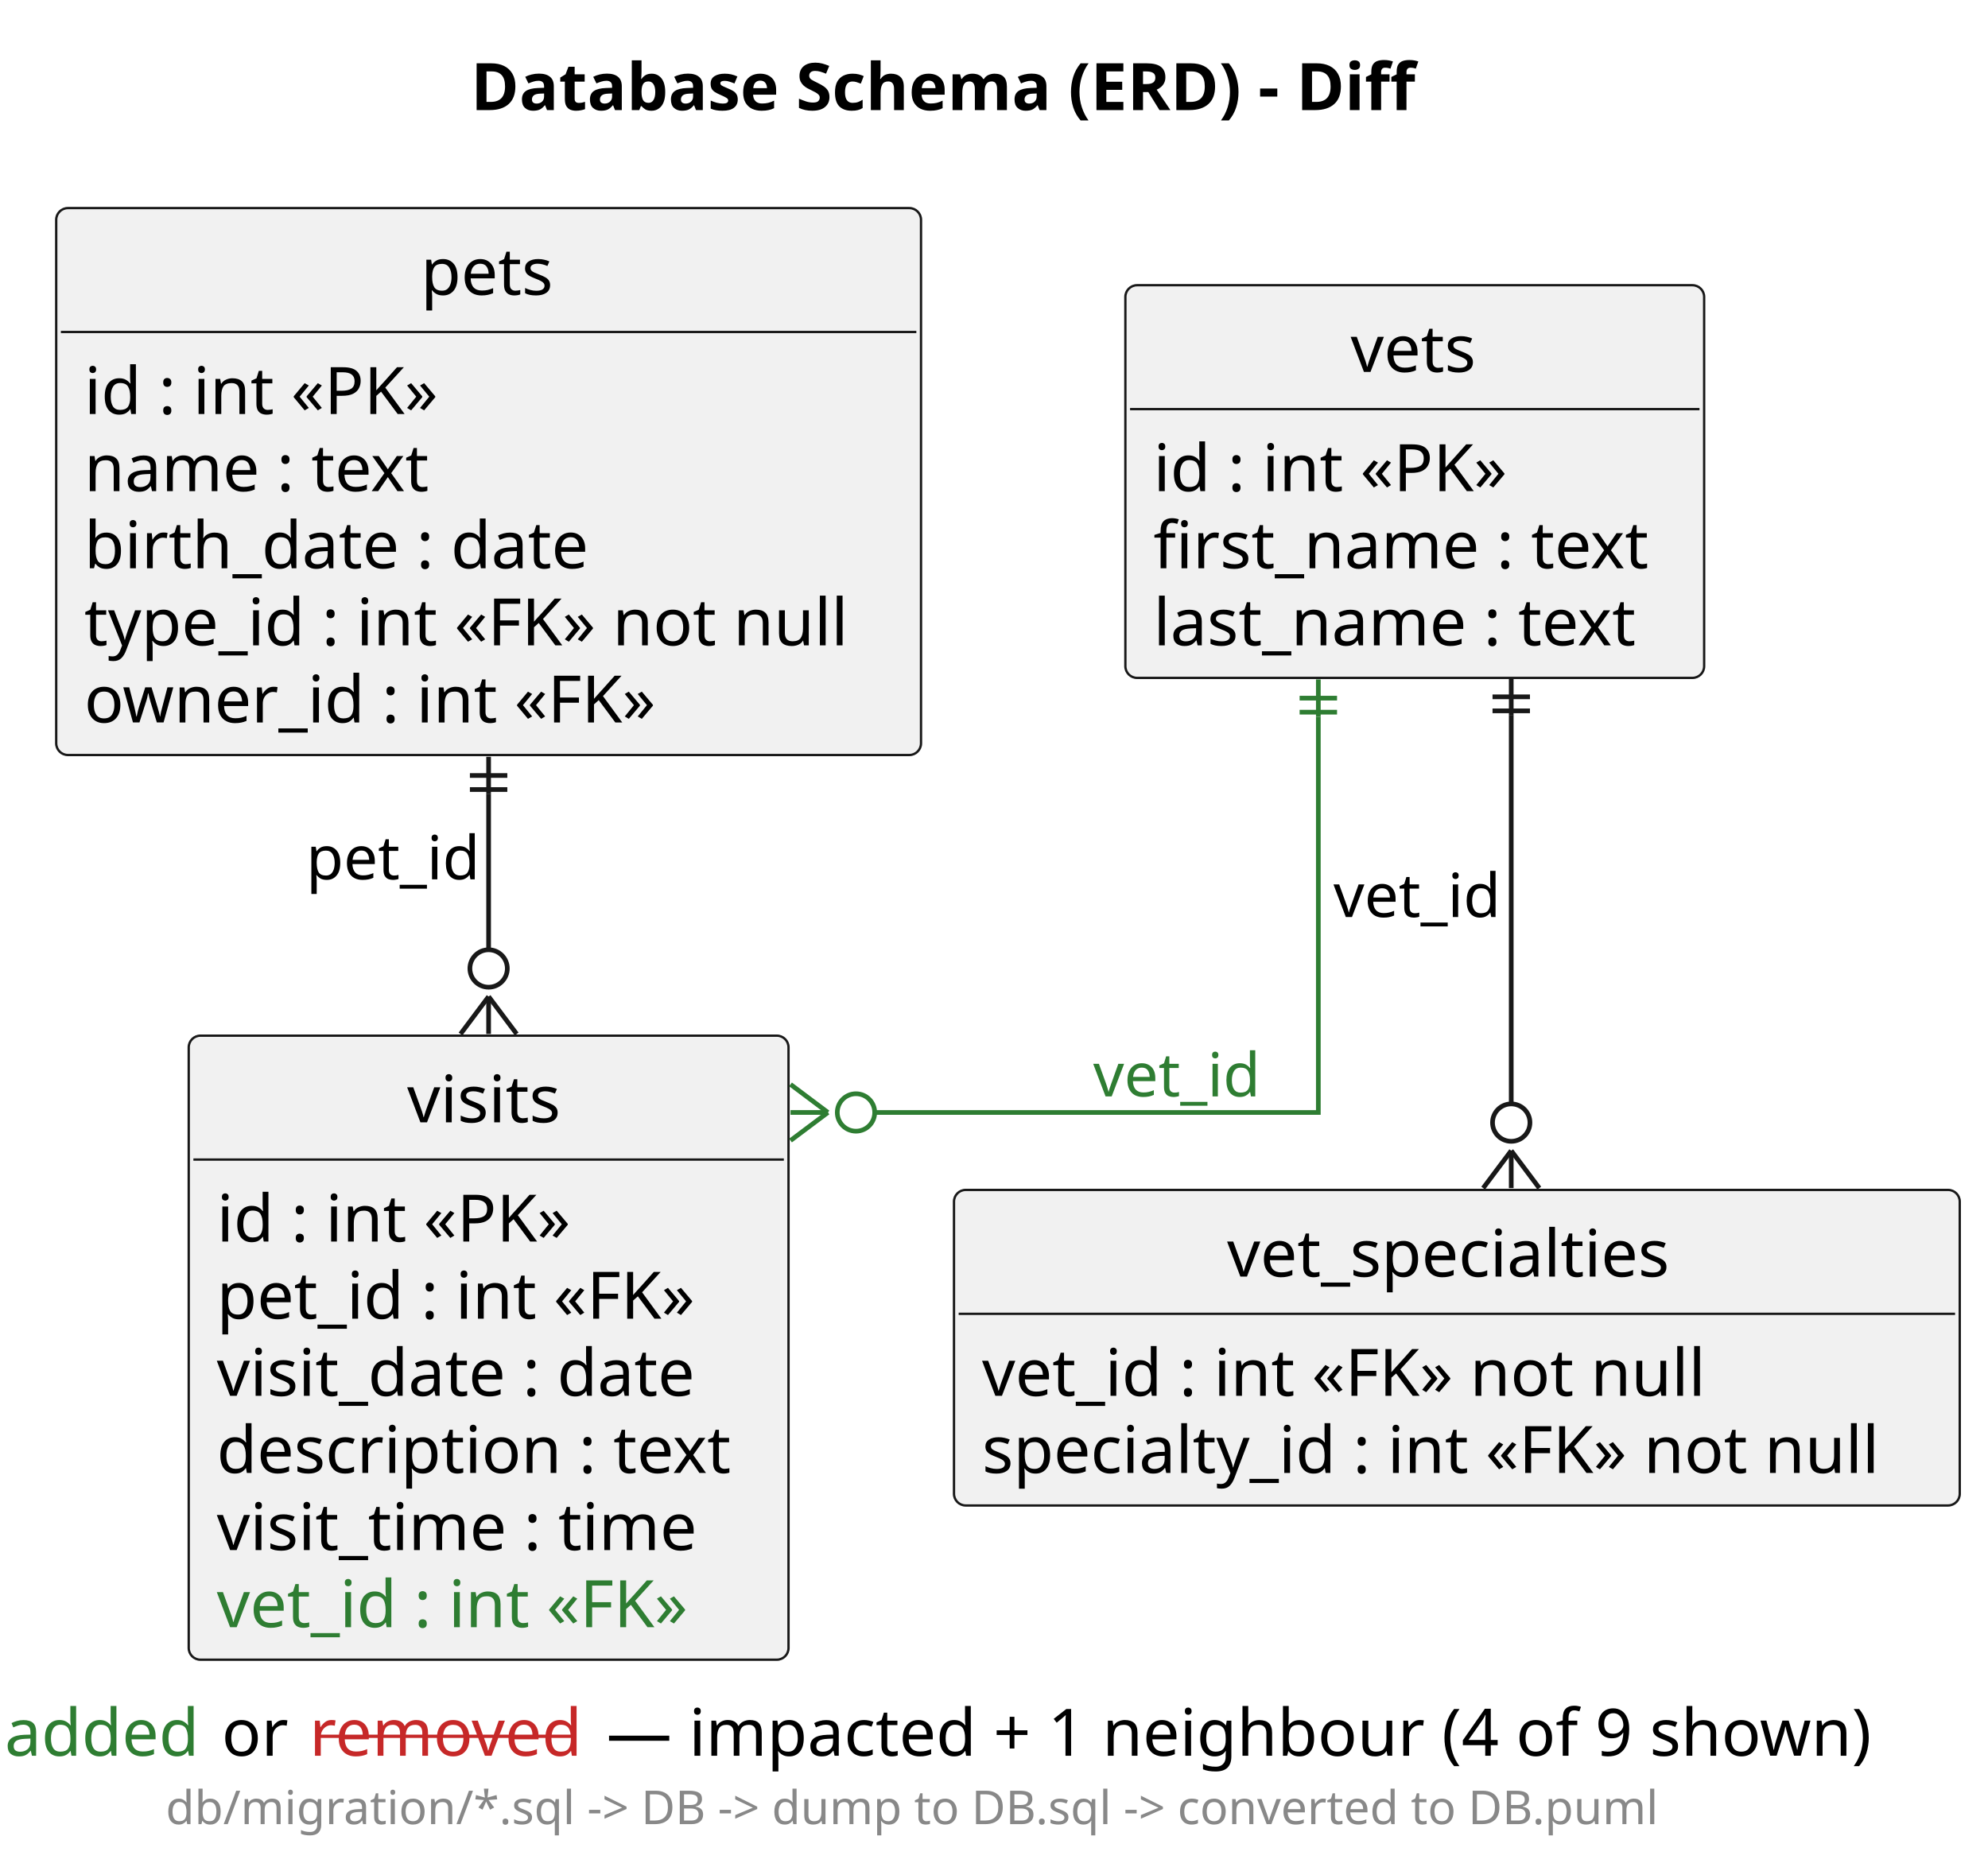
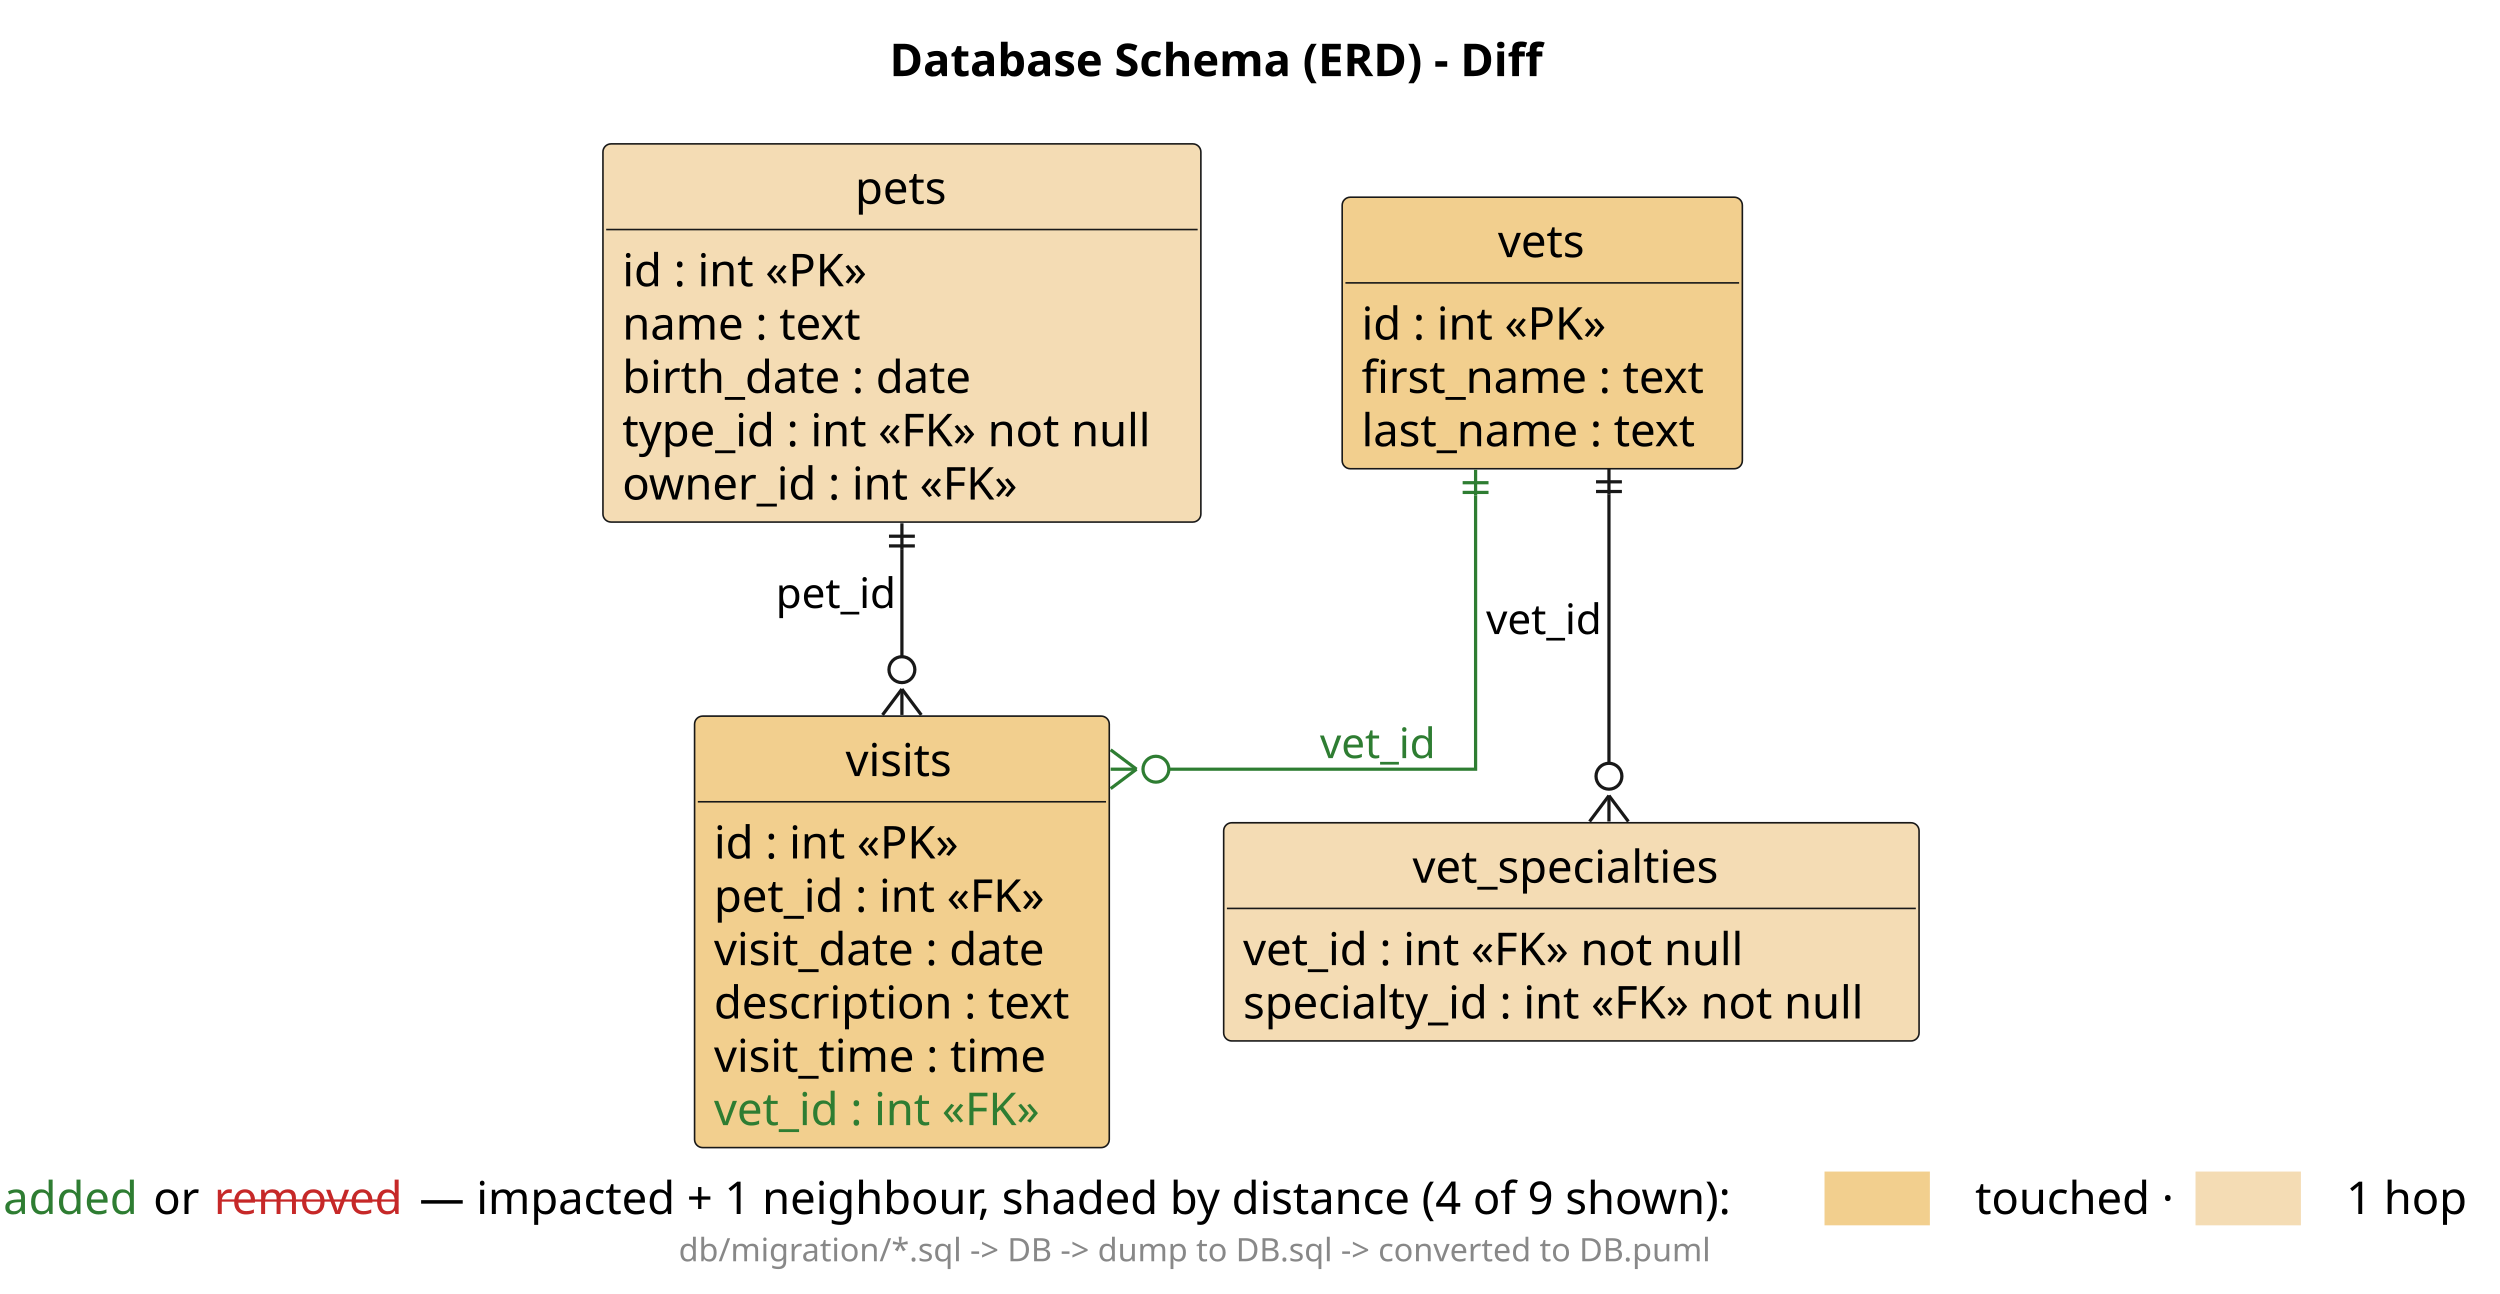
- <svg xmlns="http://www.w3.org/2000/svg" contentStyleType="text/css" data-diagram-type="CLASS" height="400px" preserveAspectRatio="none" style="width:425px;height:400px;background:#FFFFFF;" version="1.1" viewBox="0 0 425 400" width="425px" zoomAndPan="magnify">
+ <svg xmlns="http://www.w3.org/2000/svg" contentStyleType="text/css" data-diagram-type="CLASS" height="400px" preserveAspectRatio="none" style="width:773px;height:400px;background:#FFFFFF;" version="1.1" viewBox="0 0 773 400" width="773px" zoomAndPan="magnify">
  <defs />
  <g>
    <g class="title" data-source-line="3">
-       <text fill="#000000" font-family="sans-serif" font-size="14" font-weight="bold" lengthAdjust="spacing" textLength="215.722" x="100.627" y="23.535">Database Schema (ERD) - Diff</text>
+       <text fill="#000000" font-family="sans-serif" font-size="14" font-weight="bold" lengthAdjust="spacing" textLength="215.722" x="275.043" y="23.535">Database Schema (ERD) - Diff</text>
    </g>
    <g class="entity" data-qualified-name="pets" data-source-line="8" id="ent0002">
-       <rect fill="#F1F1F1" height="116.93" rx="2.5" ry="2.5" style="stroke:#181818;stroke-width:0.5;" width="184.881" x="12.016" y="44.488" />
-       <text fill="#000000" font-family="sans-serif" font-size="14" lengthAdjust="spacing" textLength="28.984" x="89.964" y="63.023">pets</text>
-       <line style="stroke:#181818;stroke-width:0.5;" x1="13.016" x2="195.897" y1="70.977" y2="70.977" />
-       <text fill="#000000" font-family="sans-serif" font-size="14" lengthAdjust="spacing" textLength="80.097" x="18.016" y="88.512">id : int «PK»</text>
-       <text fill="#000000" font-family="sans-serif" font-size="14" lengthAdjust="spacing" textLength="77.438" x="18.016" y="105">name : text</text>
-       <text fill="#000000" font-family="sans-serif" font-size="14" lengthAdjust="spacing" textLength="111.959" x="18.016" y="121.488">birth_date : date</text>
-       <text fill="#000000" font-family="sans-serif" font-size="14" lengthAdjust="spacing" textLength="172.881" x="18.016" y="137.977">type_id : int «FK» not null</text>
-       <text fill="#000000" font-family="sans-serif" font-size="14" lengthAdjust="spacing" textLength="128.468" x="18.016" y="154.465">owner_id : int «FK»</text>
+       <rect fill="#F4DCB4" height="116.93" rx="2.5" ry="2.5" style="stroke:#181818;stroke-width:0.5;" width="184.881" x="186.431" y="44.488" />
+       <text fill="#000000" font-family="sans-serif" font-size="14" lengthAdjust="spacing" textLength="28.984" x="264.38" y="63.023">pets</text>
+       <line style="stroke:#181818;stroke-width:0.5;" x1="187.431" x2="370.312" y1="70.977" y2="70.977" />
+       <text fill="#000000" font-family="sans-serif" font-size="14" lengthAdjust="spacing" textLength="80.097" x="192.431" y="88.512">id : int «PK»</text>
+       <text fill="#000000" font-family="sans-serif" font-size="14" lengthAdjust="spacing" textLength="77.438" x="192.431" y="105">name : text</text>
+       <text fill="#000000" font-family="sans-serif" font-size="14" lengthAdjust="spacing" textLength="111.959" x="192.431" y="121.488">birth_date : date</text>
+       <text fill="#000000" font-family="sans-serif" font-size="14" lengthAdjust="spacing" textLength="172.881" x="192.431" y="137.977">type_id : int «FK» not null</text>
+       <text fill="#000000" font-family="sans-serif" font-size="14" lengthAdjust="spacing" textLength="128.468" x="192.431" y="154.465">owner_id : int «FK»</text>
    </g>
    <g class="entity" data-qualified-name="vet_specialties" data-source-line="15" id="ent0003">
-       <rect fill="#F1F1F1" height="67.465" rx="2.5" ry="2.5" style="stroke:#181818;stroke-width:0.5;" width="215.014" x="203.946" y="254.398" />
-       <text fill="#000000" font-family="sans-serif" font-size="14" lengthAdjust="spacing" textLength="98.246" x="262.33" y="272.933">vet_specialties</text>
-       <line style="stroke:#181818;stroke-width:0.5;" x1="204.946" x2="417.96" y1="280.887" y2="280.887" />
-       <text fill="#000000" font-family="sans-serif" font-size="14" lengthAdjust="spacing" textLength="164.001" x="209.946" y="298.422">vet_id : int «FK» not null</text>
-       <text fill="#000000" font-family="sans-serif" font-size="14" lengthAdjust="spacing" textLength="203.014" x="209.946" y="314.91">specialty_id : int «FK» not null</text>
+       <rect fill="#F4DCB4" height="67.465" rx="2.5" ry="2.5" style="stroke:#181818;stroke-width:0.5;" width="215.014" x="378.361" y="254.398" />
+       <text fill="#000000" font-family="sans-serif" font-size="14" lengthAdjust="spacing" textLength="98.246" x="436.745" y="272.933">vet_specialties</text>
+       <line style="stroke:#181818;stroke-width:0.5;" x1="379.361" x2="592.375" y1="280.887" y2="280.887" />
+       <text fill="#000000" font-family="sans-serif" font-size="14" lengthAdjust="spacing" textLength="164.001" x="384.361" y="298.422">vet_id : int «FK» not null</text>
+       <text fill="#000000" font-family="sans-serif" font-size="14" lengthAdjust="spacing" textLength="203.014" x="384.361" y="314.91">specialty_id : int «FK» not null</text>
    </g>
    <g class="entity" data-qualified-name="vets" data-source-line="19" id="ent0004">
-       <rect fill="#F1F1F1" height="83.953" rx="2.5" ry="2.5" style="stroke:#181818;stroke-width:0.5;" width="123.733" x="240.586" y="60.978" />
-       <text fill="#000000" font-family="sans-serif" font-size="14" lengthAdjust="spacing" textLength="27.419" x="288.743" y="79.513">vets</text>
-       <line style="stroke:#181818;stroke-width:0.5;" x1="241.586" x2="363.319" y1="87.467" y2="87.467" />
-       <text fill="#000000" font-family="sans-serif" font-size="14" lengthAdjust="spacing" textLength="80.097" x="246.586" y="105.002">id : int «PK»</text>
-       <text fill="#000000" font-family="sans-serif" font-size="14" lengthAdjust="spacing" textLength="111.733" x="246.586" y="121.49">first_name : text</text>
-       <text fill="#000000" font-family="sans-serif" font-size="14" lengthAdjust="spacing" textLength="108.589" x="246.586" y="137.978">last_name : text</text>
+       <rect fill="#F2CF8E" height="83.953" rx="2.5" ry="2.5" style="stroke:#181818;stroke-width:0.5;" width="123.733" x="415.002" y="60.978" />
+       <text fill="#000000" font-family="sans-serif" font-size="14" lengthAdjust="spacing" textLength="27.419" x="463.159" y="79.513">vets</text>
+       <line style="stroke:#181818;stroke-width:0.5;" x1="416.002" x2="537.735" y1="87.467" y2="87.467" />
+       <text fill="#000000" font-family="sans-serif" font-size="14" lengthAdjust="spacing" textLength="80.097" x="421.002" y="105.002">id : int «PK»</text>
+       <text fill="#000000" font-family="sans-serif" font-size="14" lengthAdjust="spacing" textLength="111.733" x="421.002" y="121.49">first_name : text</text>
+       <text fill="#000000" font-family="sans-serif" font-size="14" lengthAdjust="spacing" textLength="108.589" x="421.002" y="137.978">last_name : text</text>
    </g>
    <g class="entity" data-qualified-name="visits" data-source-line="24" id="ent0005">
-       <rect fill="#F1F1F1" height="133.418" rx="2.5" ry="2.5" style="stroke:#181818;stroke-width:0.5;" width="128.225" x="40.346" y="221.418" />
-       <text fill="#000000" font-family="sans-serif" font-size="14" lengthAdjust="spacing" textLength="34.85" x="87.034" y="239.953">visits</text>
-       <line style="stroke:#181818;stroke-width:0.5;" x1="41.346" x2="167.571" y1="247.907" y2="247.907" />
-       <text fill="#000000" font-family="sans-serif" font-size="14" lengthAdjust="spacing" textLength="80.097" x="46.346" y="265.442">id : int «PK»</text>
-       <text fill="#000000" font-family="sans-serif" font-size="14" lengthAdjust="spacing" textLength="108.712" x="46.346" y="281.93">pet_id : int «FK»</text>
-       <text fill="#000000" font-family="sans-serif" font-size="14" lengthAdjust="spacing" textLength="107.16" x="46.346" y="298.418">visit_date : date</text>
-       <text fill="#000000" font-family="sans-serif" font-size="14" lengthAdjust="spacing" textLength="116.225" x="46.346" y="314.907">description : text</text>
-       <text fill="#000000" font-family="sans-serif" font-size="14" lengthAdjust="spacing" textLength="108.309" x="46.346" y="331.395">visit_time : time</text>
-       <text fill="#2E7D32" font-family="sans-serif" font-size="14" lengthAdjust="spacing" textLength="107.147" x="46.346" y="347.883">vet_id : int «FK»</text>
+       <rect fill="#F2CF8E" height="133.418" rx="2.5" ry="2.5" style="stroke:#181818;stroke-width:0.5;" width="128.225" x="214.762" y="221.418" />
+       <text fill="#000000" font-family="sans-serif" font-size="14" lengthAdjust="spacing" textLength="34.85" x="261.449" y="239.953">visits</text>
+       <line style="stroke:#181818;stroke-width:0.5;" x1="215.762" x2="341.986" y1="247.907" y2="247.907" />
+       <text fill="#000000" font-family="sans-serif" font-size="14" lengthAdjust="spacing" textLength="80.097" x="220.762" y="265.442">id : int «PK»</text>
+       <text fill="#000000" font-family="sans-serif" font-size="14" lengthAdjust="spacing" textLength="108.712" x="220.762" y="281.93">pet_id : int «FK»</text>
+       <text fill="#000000" font-family="sans-serif" font-size="14" lengthAdjust="spacing" textLength="107.16" x="220.762" y="298.418">visit_date : date</text>
+       <text fill="#000000" font-family="sans-serif" font-size="14" lengthAdjust="spacing" textLength="116.225" x="220.762" y="314.907">description : text</text>
+       <text fill="#000000" font-family="sans-serif" font-size="14" lengthAdjust="spacing" textLength="108.309" x="220.762" y="331.395">visit_time : time</text>
+       <text fill="#2E7D32" font-family="sans-serif" font-size="14" lengthAdjust="spacing" textLength="107.147" x="220.762" y="347.883">vet_id : int «FK»</text>
    </g>
    <g class="link" data-entity-1="ent0002" data-entity-2="ent0005" data-link-type="crowfoot" data-source-line="33" id="lnk6">
-       <path codeLine="33" d="M104.456,169.798 C104.456,188.648 104.456,183.658 104.456,203.058" fill="none" id="pets-visits" style="stroke:#181818;stroke-width:1;" />
-       <line style="stroke:#181818;stroke-width:1;" x1="100.456" x2="108.456" y1="165.798" y2="165.798" />
-       <line style="stroke:#181818;stroke-width:1;" x1="100.456" x2="108.456" y1="168.798" y2="168.798" />
-       <line style="stroke:#181818;stroke-width:1;" x1="104.456" x2="104.456" y1="169.798" y2="161.798" />
-       <line style="stroke:#181818;stroke-width:1;" x1="104.456" x2="110.456" y1="213.058" y2="221.058" />
-       <line style="stroke:#181818;stroke-width:1;" x1="104.456" x2="98.456" y1="213.058" y2="221.058" />
-       <line style="stroke:#181818;stroke-width:1;" x1="104.456" x2="104.456" y1="213.058" y2="221.058" />
-       <ellipse cx="104.456" cy="207.058" fill="none" rx="4" ry="4" style="stroke:#181818;stroke-width:1;" />
-       <text fill="#000000" font-family="sans-serif" font-size="13" lengthAdjust="spacing" textLength="38.727" x="65.456" y="187.997">pet_id</text>
+       <path codeLine="33" d="M278.872,169.798 C278.872,188.648 278.872,183.658 278.872,203.058" fill="none" id="pets-visits" style="stroke:#181818;stroke-width:1;" />
+       <line style="stroke:#181818;stroke-width:1;" x1="274.872" x2="282.872" y1="165.798" y2="165.798" />
+       <line style="stroke:#181818;stroke-width:1;" x1="274.872" x2="282.872" y1="168.798" y2="168.798" />
+       <line style="stroke:#181818;stroke-width:1;" x1="278.872" x2="278.872" y1="169.798" y2="161.798" />
+       <line style="stroke:#181818;stroke-width:1;" x1="278.872" x2="284.872" y1="213.058" y2="221.058" />
+       <line style="stroke:#181818;stroke-width:1;" x1="278.872" x2="272.872" y1="213.058" y2="221.058" />
+       <line style="stroke:#181818;stroke-width:1;" x1="278.872" x2="278.872" y1="213.058" y2="221.058" />
+       <ellipse cx="278.872" cy="207.058" fill="none" rx="4" ry="4" style="stroke:#181818;stroke-width:1;" />
+       <text fill="#000000" font-family="sans-serif" font-size="13" lengthAdjust="spacing" textLength="38.727" x="239.871" y="187.997">pet_id</text>
    </g>
    <g class="link" data-entity-1="ent0004" data-entity-2="ent0003" data-link-type="crowfoot" data-source-line="34" id="lnk7">
-       <path codeLine="34" d="M323.076,152.978 C323.076,185.948 323.076,205.258 323.076,236.008" fill="none" id="vets-vet_specialties" style="stroke:#181818;stroke-width:1;" />
-       <line style="stroke:#181818;stroke-width:1;" x1="319.076" x2="327.076" y1="148.978" y2="148.978" />
-       <line style="stroke:#181818;stroke-width:1;" x1="319.076" x2="327.076" y1="151.978" y2="151.978" />
-       <line style="stroke:#181818;stroke-width:1;" x1="323.076" x2="323.076" y1="152.978" y2="144.978" />
-       <line style="stroke:#181818;stroke-width:1;" x1="323.076" x2="329.076" y1="246.008" y2="254.008" />
-       <line style="stroke:#181818;stroke-width:1;" x1="323.076" x2="317.076" y1="246.008" y2="254.008" />
-       <line style="stroke:#181818;stroke-width:1;" x1="323.076" x2="323.076" y1="246.008" y2="254.008" />
-       <ellipse cx="323.076" cy="240.008" fill="none" rx="4" ry="4" style="stroke:#181818;stroke-width:1;" />
-       <text fill="#000000" font-family="sans-serif" font-size="13" lengthAdjust="spacing" textLength="37.273" x="285.076" y="196.057">vet_id</text>
+       <path codeLine="34" d="M497.491,152.978 C497.491,185.948 497.491,205.258 497.491,236.008" fill="none" id="vets-vet_specialties" style="stroke:#181818;stroke-width:1;" />
+       <line style="stroke:#181818;stroke-width:1;" x1="493.491" x2="501.491" y1="148.978" y2="148.978" />
+       <line style="stroke:#181818;stroke-width:1;" x1="493.491" x2="501.491" y1="151.978" y2="151.978" />
+       <line style="stroke:#181818;stroke-width:1;" x1="497.491" x2="497.491" y1="152.978" y2="144.978" />
+       <line style="stroke:#181818;stroke-width:1;" x1="497.491" x2="503.491" y1="246.008" y2="254.008" />
+       <line style="stroke:#181818;stroke-width:1;" x1="497.491" x2="491.491" y1="246.008" y2="254.008" />
+       <line style="stroke:#181818;stroke-width:1;" x1="497.491" x2="497.491" y1="246.008" y2="254.008" />
+       <ellipse cx="497.491" cy="240.008" fill="none" rx="4" ry="4" style="stroke:#181818;stroke-width:1;" />
+       <text fill="#000000" font-family="sans-serif" font-size="13" lengthAdjust="spacing" textLength="37.273" x="459.491" y="196.057">vet_id</text>
    </g>
    <g class="link" data-entity-1="ent0004" data-entity-2="ent0005" data-link-type="crowfoot" data-source-line="35" id="lnk8">
-       <path codeLine="35" d="M281.836,153.258 C281.836,192.818 281.836,237.838 281.836,237.838 C281.836,237.838 237.716,237.838 186.996,237.838" fill="none" id="vets-visits" style="stroke:#2E7D32;stroke-width:1;" />
-       <line style="stroke:#2E7D32;stroke-width:1;" x1="277.836" x2="285.836" y1="149.258" y2="149.258" />
-       <line style="stroke:#2E7D32;stroke-width:1;" x1="277.836" x2="285.836" y1="152.258" y2="152.258" />
-       <line style="stroke:#2E7D32;stroke-width:1;" x1="281.836" x2="281.836" y1="153.258" y2="145.258" />
-       <line style="stroke:#2E7D32;stroke-width:1;" x1="176.996" x2="168.996" y1="237.838" y2="243.838" />
-       <line style="stroke:#2E7D32;stroke-width:1;" x1="176.996" x2="168.996" y1="237.838" y2="231.838" />
-       <line style="stroke:#2E7D32;stroke-width:1;" x1="176.996" x2="168.996" y1="237.838" y2="237.838" />
-       <ellipse cx="182.996" cy="237.838" fill="none" rx="4" ry="4" style="stroke:#2E7D32;stroke-width:1;" />
-       <text fill="#2E7D32" font-family="sans-serif" font-size="13" lengthAdjust="spacing" textLength="37.273" x="233.706" y="234.407">vet_id</text>
+       <path codeLine="35" d="M456.252,153.258 C456.252,192.818 456.252,237.838 456.252,237.838 C456.252,237.838 412.132,237.838 361.411,237.838" fill="none" id="vets-visits" style="stroke:#2E7D32;stroke-width:1;" />
+       <line style="stroke:#2E7D32;stroke-width:1;" x1="452.252" x2="460.252" y1="149.258" y2="149.258" />
+       <line style="stroke:#2E7D32;stroke-width:1;" x1="452.252" x2="460.252" y1="152.258" y2="152.258" />
+       <line style="stroke:#2E7D32;stroke-width:1;" x1="456.252" x2="456.252" y1="153.258" y2="145.258" />
+       <line style="stroke:#2E7D32;stroke-width:1;" x1="351.411" x2="343.411" y1="237.838" y2="243.838" />
+       <line style="stroke:#2E7D32;stroke-width:1;" x1="351.411" x2="343.411" y1="237.838" y2="231.838" />
+       <line style="stroke:#2E7D32;stroke-width:1;" x1="351.411" x2="343.411" y1="237.838" y2="237.838" />
+       <ellipse cx="357.411" cy="237.838" fill="none" rx="4" ry="4" style="stroke:#2E7D32;stroke-width:1;" />
+       <text fill="#2E7D32" font-family="sans-serif" font-size="13" lengthAdjust="spacing" textLength="37.273" x="408.122" y="234.407">vet_id</text>
    </g>
    <g class="caption" data-source-line="1">
      <text fill="#2E7D32" font-family="sans-serif" font-size="14" lengthAdjust="spacing" textLength="41.966" x="1" y="375.371">added</text>
      <text fill="#000000" font-family="sans-serif" font-size="14" lengthAdjust="spacing" textLength="14.328" x="47.395" y="375.371">or</text>
      <text fill="#C62828" font-family="sans-serif" font-size="14" lengthAdjust="spacing" text-decoration="line-through" textLength="59.056" x="66.153" y="375.371">removed</text>
-       <text fill="#000000" font-family="sans-serif" font-size="14" lengthAdjust="spacing" textLength="286.337" x="129.639" y="375.371">— impacted + 1 neighbour (4 of 9 shown)</text>
+       <text fill="#000000" font-family="sans-serif" font-size="14" lengthAdjust="spacing" textLength="430.213" x="129.639" y="375.371">— impacted + 1 neighbour, shaded by distance (4 of 9 shown):</text>
+       <text fill="#F2CF8E" font-family="sans-serif" font-size="14" lengthAdjust="spacing" textLength="42" x="564.281" y="375.371">███</text>
+       <text fill="#000000" font-family="sans-serif" font-size="14" lengthAdjust="spacing" textLength="63.855" x="610.711" y="375.371">touched ·</text>
+       <text fill="#F4DCB4" font-family="sans-serif" font-size="14" lengthAdjust="spacing" textLength="42" x="678.995" y="375.371">███</text>
+       <text fill="#000000" font-family="sans-serif" font-size="14" lengthAdjust="spacing" textLength="39.382" x="725.425" y="375.371">1 hop</text>
    </g>
    <g class="footer" data-source-line="4">
-       <text fill="#888888" font-family="sans-serif" font-size="10" lengthAdjust="spacing" textLength="346.118" x="35.429" y="389.993">db/migration/*.sql -&gt; DB -&gt; dump to DB.sql -&gt; converted to DB.puml</text>
+       <text fill="#888888" font-family="sans-serif" font-size="10" lengthAdjust="spacing" textLength="346.118" x="209.844" y="389.993">db/migration/*.sql -&gt; DB -&gt; dump to DB.sql -&gt; converted to DB.puml</text>
    </g>
  </g>
</svg>
